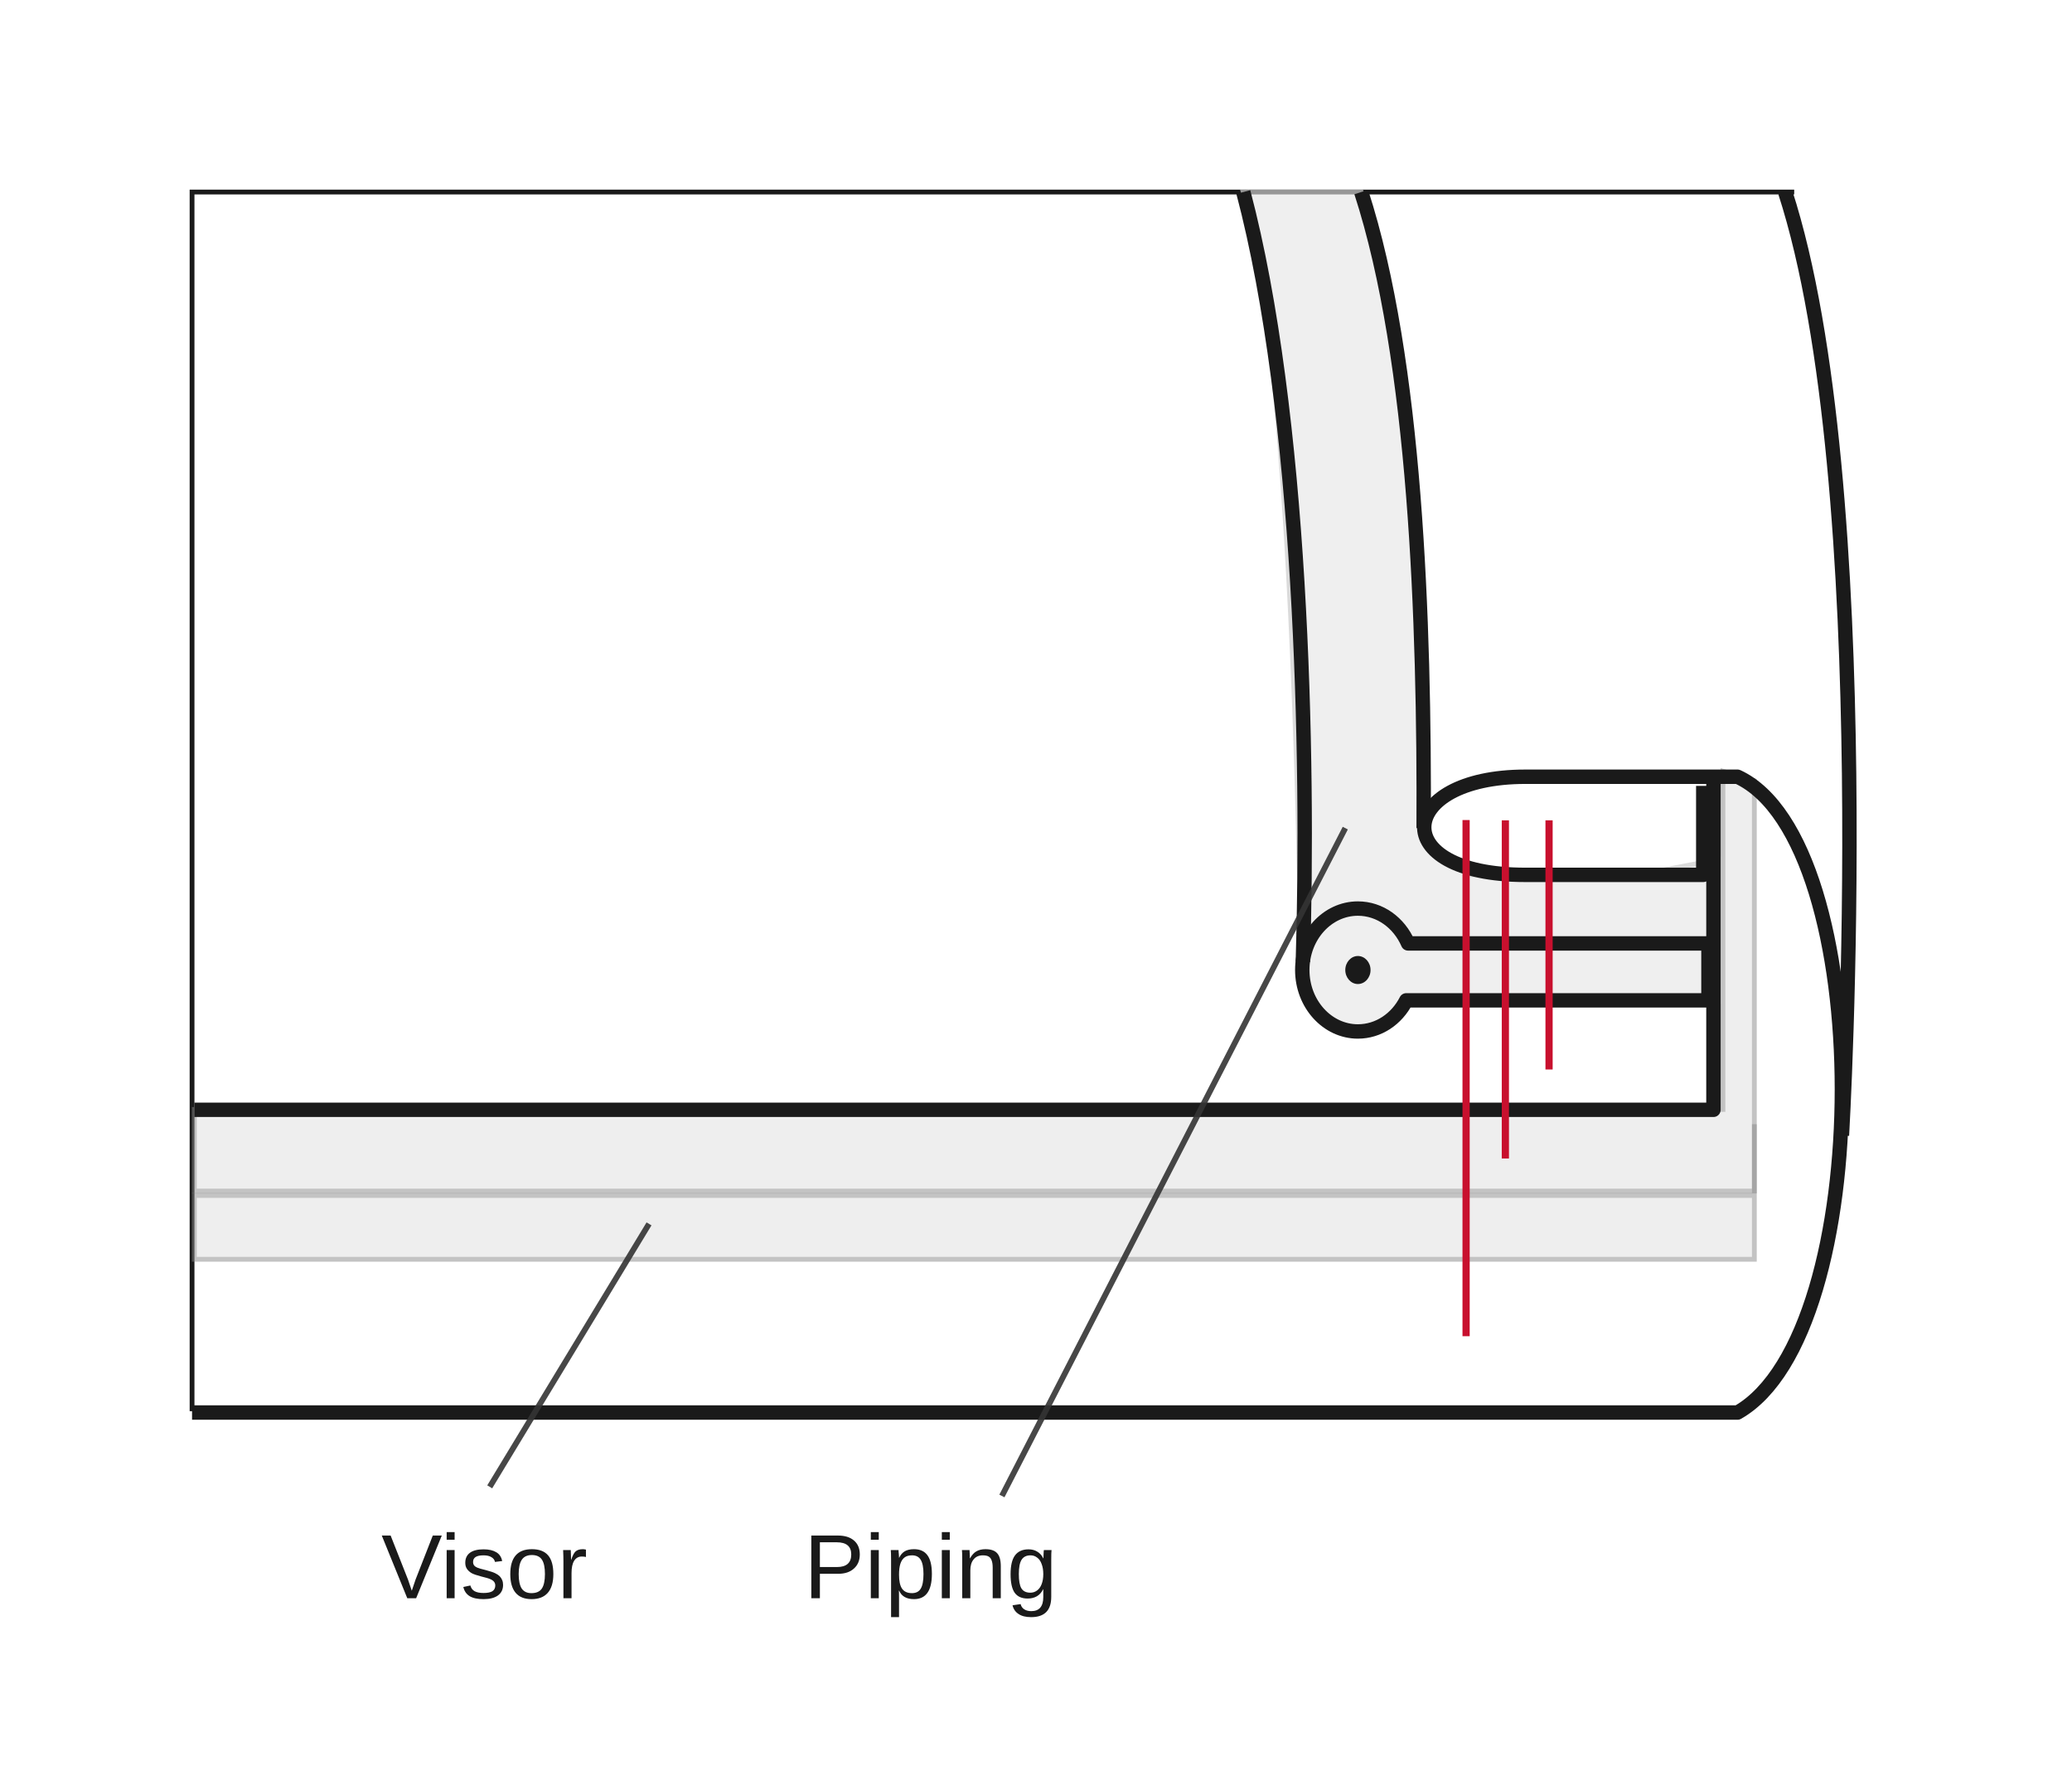
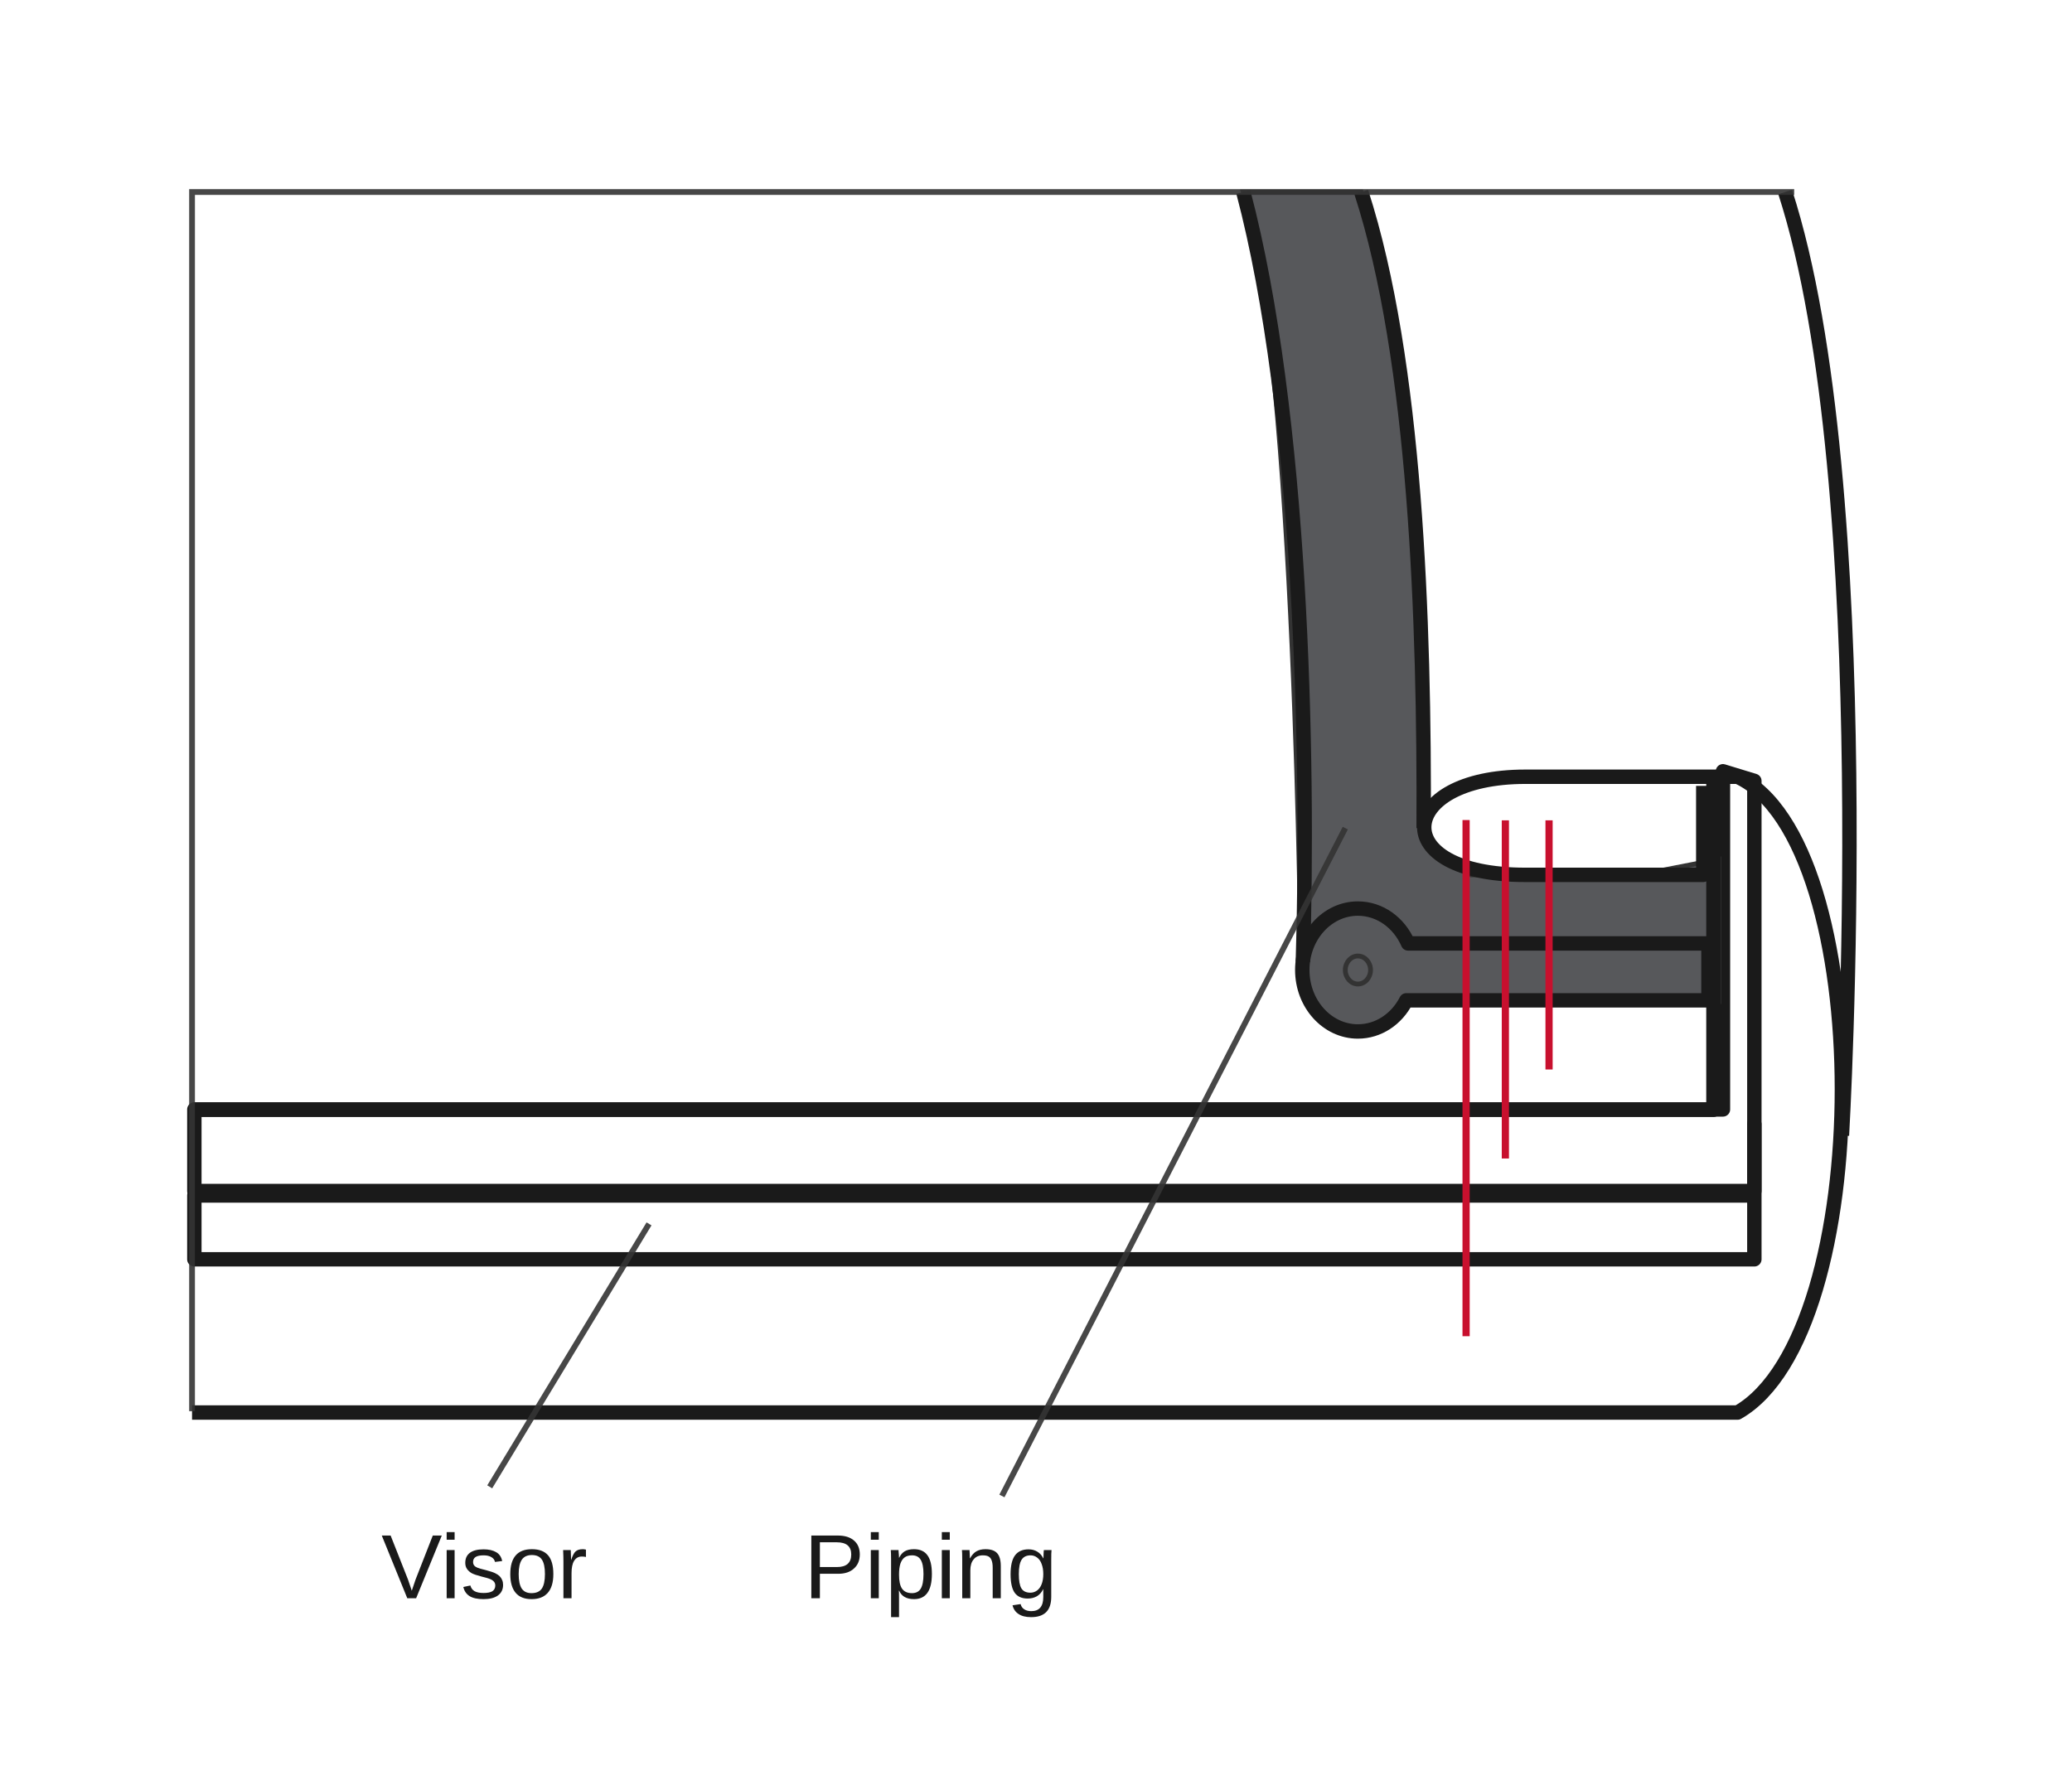
<svg xmlns="http://www.w3.org/2000/svg" viewBox="7.39 3.14 215.78 186.43">
-   <g id="role-break_line" data-role="break_line">
-     <path d="M 27.39 150.12 L 27.39 23.14 L 194.24 23.14" style="stroke:#1A1A1A;stroke-width:0.5;stroke-dasharray:none;fill:none;stroke-linecap:butt;opacity:1" data-role="break_line" data-elem-key="d68ab71f8cc1dc2c" data-group-key="break_line|#1a1a1a|none|0.75|false" />
+   <g id="role-component_visor" data-role="component_visor">
+     <path d="M 190.09 84.47 L 190.09 127.19 L 27.63 127.19 L 27.63 118.69 L 186.82 118.69 L 186.82 83.47 Z" style="stroke:#1A1A1A;stroke-width:1.5;stroke-dasharray:none;fill:none;stroke-linecap:butt;stroke-linejoin:round;opacity:1" data-role="component_visor" data-elem-key="f0561b59b148b3a8" data-group-key="fill_interlining|#1a1a1a|#d0d2d2|1.0|false" />
  </g>
-   <g id="role-fill_interlining" data-role="fill_interlining">
-     <path d="M 190.09 84.47 L 190.09 127.19 L 27.63 127.19 L 27.63 118.69 L 186.82 118.69 L 186.82 83.47 Z" style="stroke:#888888;stroke-width:0.5;stroke-dasharray:none;fill:#DDDDDD;opacity:0.5" data-role="fill_interlining" data-elem-key="f0561b59b148b3a8" data-group-key="fill_interlining|#1a1a1a|#d0d2d2|1.0|false" />
-   </g>
-   <g id="role-fill_shape" data-role="fill_shape">
-     <path d="M 186.39 107.47 L 153.69 107.33 C 152.69 109.27 150.81 110.57 148.65 110.57 C 145.45 110.57 142.86 107.70 142.86 104.17 C 142.86 104.17 142.42 41.25 136.87 23.14 L 149.16 23.14 C 156.85 40.66 155.66 90.46 155.66 90.46 L 160.59 94.26 L 178.05 94.26 L 186.39 92.64 L 186.39 107.47 Z" style="stroke:#CCCCCC;stroke-width:0.5;stroke-dasharray:none;fill:#E8E8E8;opacity:0.7" data-role="fill_shape" data-elem-key="27cc8777a597c7d3" data-group-key="fill_shape|none|#f6921e|0|false" />
+   <g id="role-fill_cord" data-role="fill_cord">
+     <path d="M 186.39 107.47 L 153.69 107.33 C 152.69 109.27 150.81 110.57 148.65 110.57 C 145.45 110.57 142.86 107.70 142.86 104.17 C 142.86 104.17 142.42 41.25 136.87 23.14 L 149.16 23.14 C 156.85 40.66 155.66 90.46 155.66 90.46 L 160.59 94.26 L 178.05 94.26 L 186.39 92.64 L 186.39 107.47 Z" style="stroke:#333333;stroke-width:0.5;stroke-dasharray:none;fill:#57585B;opacity:1" data-role="fill_cord" data-elem-key="27cc8777a597c7d3" data-group-key="fill_piping|none|#f6921e|0.0|false" />
  </g>
  <g id="role-contour_outer" data-role="contour_outer">
    <path d="M 185.31 107.33 L 153.84 107.33 C 152.85 109.27 150.96 110.57 148.80 110.57 C 145.61 110.57 143.01 107.70 143.01 104.17 C 143.01 100.63 145.61 97.77 148.80 97.77 C 151.11 97.77 153.09 99.25 154.03 101.40 L 185.31 101.40 L 185.31 107.33" style="stroke:#1A1A1A;stroke-width:1.5;stroke-dasharray:none;fill:none;stroke-linecap:butt;stroke-linejoin:round;opacity:1" data-role="contour_outer" data-elem-key="d4e62e4295c229ef" data-group-key="contour_outer|#1a1a1a|none|1.7|false" />
+   </g>
+   <g id="role-fill_cord" data-role="fill_cord">
+     <path d="M 147.49 104.17 C 147.49 103.37 148.08 102.71 148.80 102.71 C 149.53 102.71 150.12 103.37 150.12 104.17 C 150.12 104.97 149.53 105.63 148.80 105.63 C 148.08 105.63 147.49 104.97 147.49 104.17 Z" style="stroke:#333333;stroke-width:0.5;stroke-dasharray:none;fill:#57585B;opacity:1" data-role="fill_cord" data-elem-key="b99b3cb80a24a016" data-group-key="arrow|#1a1a1a|#1a1a1a|1.7|false" />
+   </g>
+   <g id="role-contour_outer" data-role="contour_outer">
    <path d="M 184.77 84.99 L 184.77 94.26 L 166.23 94.26 C 151.66 94.27 152.76 84.04 166.24 84.04 L 188.34 84.04 C 202.83 90.78 202.83 142.01 188.34 150.26 L 27.39 150.26" style="stroke:#1A1A1A;stroke-width:1.5;stroke-dasharray:none;fill:none;stroke-linecap:butt;stroke-linejoin:round;opacity:1" data-role="contour_outer" data-elem-key="433b442c564f65ce" data-group-key="contour_outer|#1a1a1a|none|1.5|false" />
  </g>
-   <g id="role-fill_interlining" data-role="fill_interlining">
-     <path d="M 190.09 120.23 L 190.09 134.30 L 27.63 134.30 L 27.63 127.65 L 190.09 127.65 Z" style="stroke:#888888;stroke-width:0.5;stroke-dasharray:none;fill:#DDDDDD;opacity:0.5" data-role="fill_interlining" data-elem-key="2ac97e0d68ff43a9" data-group-key="fill_interlining|#1a1a1a|#d0d2d2|1.0|false" />
+   <g id="role-component_visor" data-role="component_visor">
+     <path d="M 190.09 120.23 L 190.09 134.30 L 27.63 134.30 L 27.63 127.65 L 190.09 127.65 Z" style="stroke:#1A1A1A;stroke-width:1.5;stroke-dasharray:none;fill:none;stroke-linecap:butt;stroke-linejoin:round;opacity:1" data-role="component_visor" data-elem-key="2ac97e0d68ff43a9" data-group-key="fill_interlining|#1a1a1a|#d0d2d2|1.0|false" />
  </g>
  <g id="role-contour_outer" data-role="contour_outer">
    <path d="M 27.63 118.73 L 185.83 118.73 L 185.83 83.51" style="stroke:#1A1A1A;stroke-width:1.5;stroke-dasharray:none;fill:none;stroke-linecap:butt;stroke-linejoin:round;opacity:1" data-role="contour_outer" data-elem-key="29c4788823337681" data-group-key="contour_outer|#1a1a1a|none|1.5|false" />
    <path d="M 199.21 121.40 C 199.21 121.40 203.17 53.59 193.30 23.14" style="stroke:#1A1A1A;stroke-width:1.5;stroke-dasharray:none;fill:none;stroke-linecap:butt;stroke-linejoin:round;opacity:1" data-role="contour_outer" data-elem-key="bf359f7fe38ad021" data-group-key="contour_outer|#1a1a1a|none|1.5|false" />
    <path d="M 143.07 103.33 C 143.73 81.87 142.94 46.16 136.87 23.14" style="stroke:#1A1A1A;stroke-width:1.5;stroke-dasharray:none;fill:none;stroke-linecap:butt;stroke-linejoin:round;opacity:1" data-role="contour_outer" data-elem-key="cb4cd51f6d638b75" data-group-key="contour_outer|#1a1a1a|none|1.5|false" />
    <path d="M 155.65 89.39 C 155.75 67.86 154.84 40.69 149.15 23.14" style="stroke:#1A1A1A;stroke-width:1.5;stroke-dasharray:none;fill:none;stroke-linecap:butt;stroke-linejoin:round;opacity:1" data-role="contour_outer" data-elem-key="82fbd11f5ecf24cc" data-group-key="contour_outer|#1a1a1a|none|1.5|false" />
  </g>
  <g id="role-stitch_edge" data-role="stitch_edge">
    <path d="M 164.16 88.58 L 164.16 123.80" style="stroke:#C8102E;stroke-width:0.75;stroke-dasharray:none;fill:none;stroke-linecap:butt;opacity:1" data-role="stitch_edge" data-elem-key="d5a595cae1ae3c81" data-group-key="stitch_edge|#e02020|none|1.0|false" />
    <path d="M 168.71 88.58 L 168.71 114.53" style="stroke:#C8102E;stroke-width:0.75;stroke-dasharray:none;fill:none;stroke-linecap:butt;opacity:1" data-role="stitch_edge" data-elem-key="8df3d84691197fcc" data-group-key="stitch_edge|#e02020|none|1.0|false" />
    <path d="M 160.07 88.55 L 160.07 142.31" style="stroke:#C8102E;stroke-width:0.75;stroke-dasharray:none;fill:none;stroke-linecap:butt;opacity:1" data-role="stitch_edge" data-elem-key="3e86e321020542a5" data-group-key="stitch_edge|#e02020|none|1.0|false" />
  </g>
-   <g id="role-arrow" data-role="arrow">
-     <path d="M 147.49 104.17 C 147.49 103.37 148.08 102.71 148.80 102.71 C 149.53 102.71 150.12 103.37 150.12 104.17 C 150.12 104.97 149.53 105.63 148.80 105.63 C 148.08 105.63 147.49 104.97 147.49 104.17 Z" style="stroke:none;stroke-width:0;stroke-dasharray:none;fill:#1A1A1A;opacity:1" data-role="arrow" data-elem-key="b99b3cb80a24a016" data-group-key="arrow|#1a1a1a|#1a1a1a|1.7|false" />
-   </g>
  <g id="role-callout_line" data-role="callout_line">
-     <path d="M 147.49 89.39 L 111.73 158.95" style="stroke:#333333;stroke-width:0.6;stroke-dasharray:none;fill:none;stroke-linecap:butt;opacity:0.9" data-role="callout_line" data-elem-key="c954e0e7d23eb79d" data-group-key="callout_line|#1a1a1a|none|0.75|false" />
-     <path d="M 58.39 158.00 L 74.98 130.61" style="stroke:#333333;stroke-width:0.6;stroke-dasharray:none;fill:none;stroke-linecap:butt;opacity:0.9" data-role="callout_line" data-elem-key="606d172e9eeb4d81" data-group-key="callout_line|#1a1a1a|none|0.75|false" />
+     <path d="M 27.39 150.12 L 27.39 23.14 L 194.24 23.14" style="stroke:#333333;stroke-width:0.6;stroke-dasharray:none;fill:none;stroke-linecap:butt;opacity:0.9" data-role="callout_line" data-elem-key="d68ab71f8cc1dc2c" data-group-key="callout_line|#1a1a1a|none|0.8|false" />
+     <path d="M 147.49 89.39 L 111.73 158.95" style="stroke:#333333;stroke-width:0.6;stroke-dasharray:none;fill:none;stroke-linecap:butt;opacity:0.9" data-role="callout_line" data-elem-key="c954e0e7d23eb79d" data-group-key="callout_line|#1a1a1a|none|0.8|false" />
+     <path d="M 58.39 158.00 L 74.98 130.61" style="stroke:#333333;stroke-width:0.6;stroke-dasharray:none;fill:none;stroke-linecap:butt;opacity:0.9" data-role="callout_line" data-elem-key="606d172e9eeb4d81" data-group-key="callout_line|#1a1a1a|none|0.8|false" />
  </g>
  <g id="role-label" data-role="label" data-trace-ignore="1">
    <text x="91.1" y="169.6" font-family="Arial, sans-serif" font-size="9.5" fill="#1A1A1A">Piping</text>
    <text x="47.1" y="169.6" font-family="Arial, sans-serif" font-size="9.5" fill="#1A1A1A">Visor</text>
  </g>
</svg>
